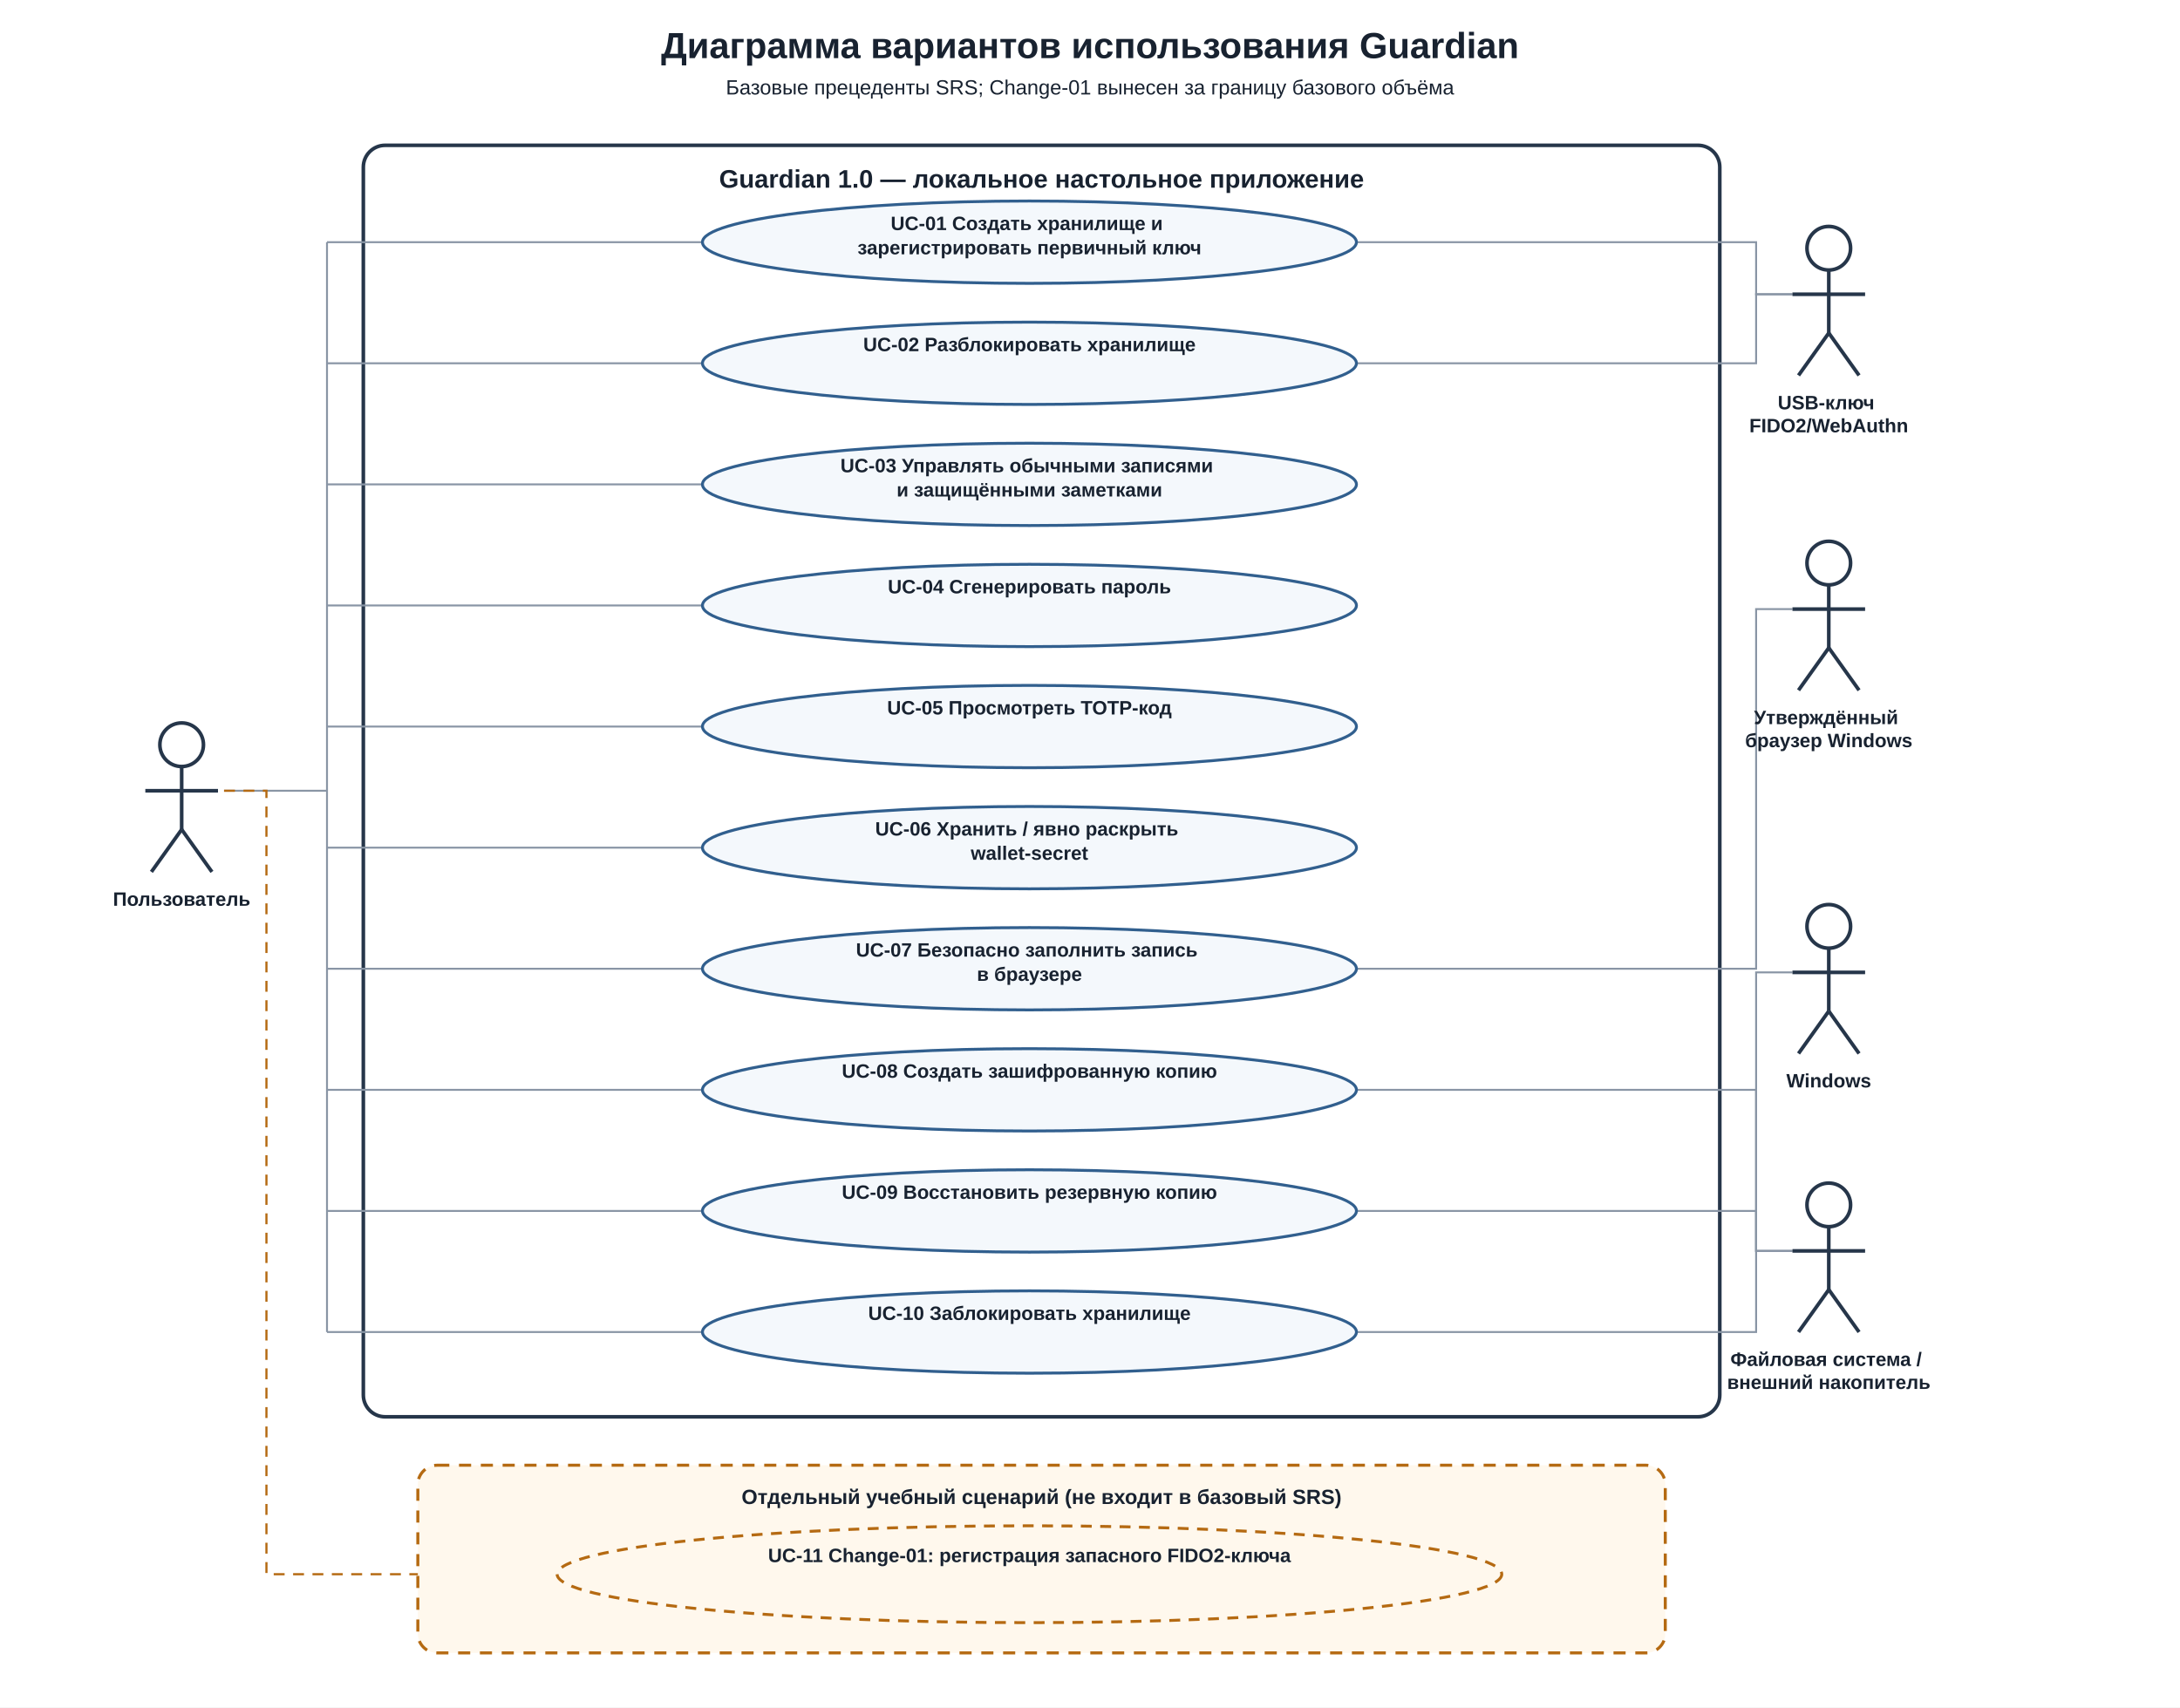
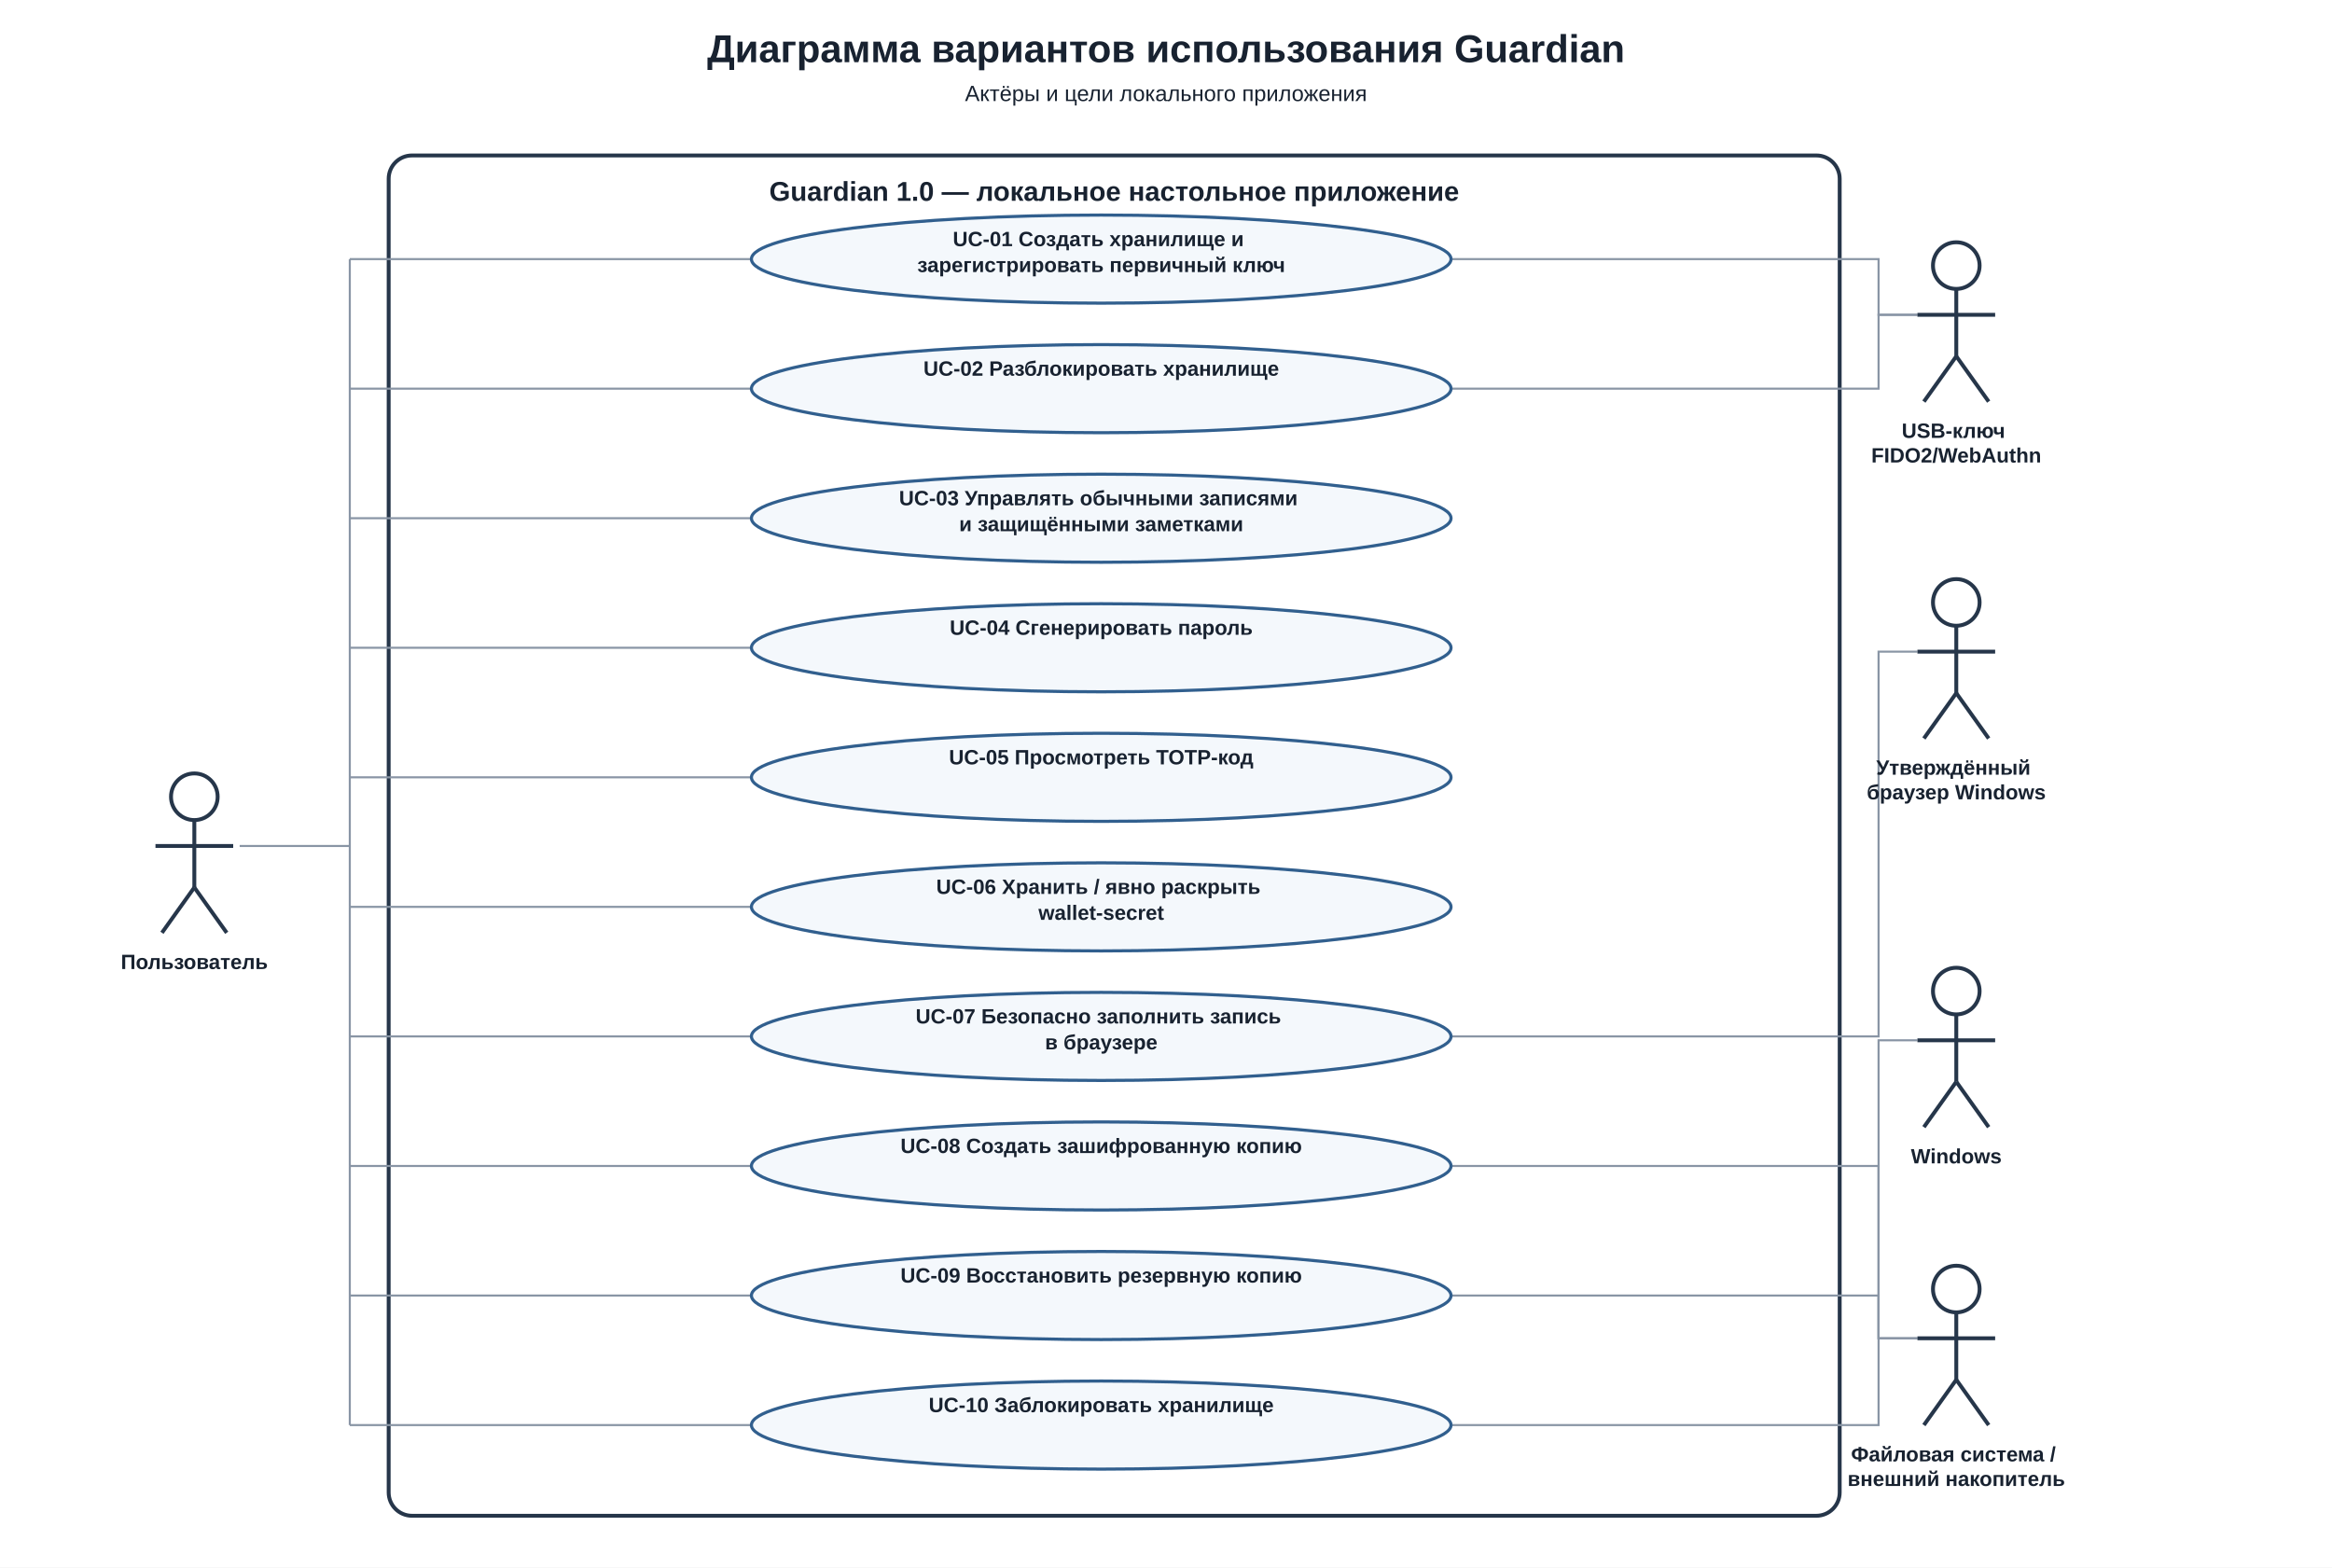
- <svg xmlns="http://www.w3.org/2000/svg" width="1800" height="1410" viewBox="0 0 1800 1410">
+ <svg xmlns="http://www.w3.org/2000/svg" width="1800" height="1210" viewBox="0 0 1800 1210">
  <defs>
    <marker id="arrow" markerWidth="10" markerHeight="8" refX="9" refY="4" orient="auto">
      <path d="M0,0 L10,4 L0,8 z" fill="#26364a" />
    </marker>
    <marker id="openArrow" markerWidth="12" markerHeight="10" refX="11" refY="5" orient="auto">
      <path d="M1,1 L11,5 L1,9" fill="none" stroke="#48576a" stroke-width="1.5" />
    </marker>
    <style>
    text { font-family: Arial, 'DejaVu Sans', sans-serif; fill: #182230; }
    .title { font-size: 30px; font-weight: 700; }
    .subtitle { font-size: 17px; fill: #566579; }
    .lane { font-size: 20px; font-weight: 700; fill: #26364a; }
    .label { font-size: 18px; }
    .small { font-size: 15px; }
    .tiny { font-size: 13px; }
  </style>
  </defs>
  <rect width="100%" height="100%" fill="#ffffff" />
  <text x="900.0" y="48" text-anchor="middle" class="title">Диаграмма вариантов использования Guardian</text>
-   <text x="900.0" y="78" text-anchor="middle" font-size="17" font-weight="400" fill="#566579">Базовые прецеденты SRS; Change-01 вынесен за границу базового объёма</text>
+   <text x="900.0" y="78" text-anchor="middle" font-size="17" font-weight="400" fill="#566579">Актёры и цели локального приложения</text>
  <rect x="300" y="120" width="1120" height="1050" rx="18" fill="#fff" stroke="#26364a" stroke-width="3" />
  <text x="860" y="155" text-anchor="middle" font-size="21" font-weight="700" fill="#182230">Guardian 1.0 — локальное настольное приложение</text>
  <path d="M 185 653 L 270 653 L 270 200 L 270 1100" fill="none" stroke="#8995a5" stroke-width="1.6" />
  <path d="M 270 200 L 580 200" fill="none" stroke="#8995a5" stroke-width="1.6" />
  <path d="M 270 300 L 580 300" fill="none" stroke="#8995a5" stroke-width="1.6" />
  <path d="M 270 400 L 580 400" fill="none" stroke="#8995a5" stroke-width="1.6" />
  <path d="M 270 500 L 580 500" fill="none" stroke="#8995a5" stroke-width="1.6" />
  <path d="M 270 600 L 580 600" fill="none" stroke="#8995a5" stroke-width="1.6" />
  <path d="M 270 700 L 580 700" fill="none" stroke="#8995a5" stroke-width="1.6" />
  <path d="M 270 800 L 580 800" fill="none" stroke="#8995a5" stroke-width="1.6" />
  <path d="M 270 900 L 580 900" fill="none" stroke="#8995a5" stroke-width="1.6" />
  <path d="M 270 1000 L 580 1000" fill="none" stroke="#8995a5" stroke-width="1.6" />
  <path d="M 270 1100 L 580 1100" fill="none" stroke="#8995a5" stroke-width="1.6" />
  <path d="M 1480 243 L 1450 243 L 1450 200 L 1120 200" fill="none" stroke="#8995a5" stroke-width="1.6" />
  <path d="M 1480 243 L 1450 243 L 1450 300 L 1120 300" fill="none" stroke="#8995a5" stroke-width="1.6" />
  <path d="M 1480 503 L 1450 503 L 1450 800 L 1120 800" fill="none" stroke="#8995a5" stroke-width="1.6" />
  <path d="M 1480 803 L 1450 803 L 1450 1100 L 1120 1100" fill="none" stroke="#8995a5" stroke-width="1.6" />
  <path d="M 1480 1033 L 1450 1033 L 1450 900 L 1120 900" fill="none" stroke="#8995a5" stroke-width="1.6" />
  <path d="M 1480 1033 L 1450 1033 L 1450 1000 L 1120 1000" fill="none" stroke="#8995a5" stroke-width="1.6" />
-   <path d="M 185 653 L 220 653 L 220 1300 L 580 1300" fill="none" stroke="#b56a12" stroke-width="1.8" stroke-dasharray="9 7" />
  <ellipse cx="850" cy="200" rx="270" ry="34" fill="#f4f8fc" stroke="#315f8e" stroke-width="2.4" />
  <text x="850" y="190" text-anchor="middle" font-size="16" font-weight="600" fill="#17283b">
    <tspan x="850" dy="0">UC-01 Создать хранилище и</tspan>
    <tspan x="850" dy="20">зарегистрировать первичный ключ</tspan>
  </text>
  <ellipse cx="850" cy="300" rx="270" ry="34" fill="#f4f8fc" stroke="#315f8e" stroke-width="2.4" />
  <text x="850" y="290" text-anchor="middle" font-size="16" font-weight="600" fill="#17283b">
    <tspan x="850" dy="0">UC-02 Разблокировать хранилище</tspan>
  </text>
  <ellipse cx="850" cy="400" rx="270" ry="34" fill="#f4f8fc" stroke="#315f8e" stroke-width="2.4" />
  <text x="850" y="390" text-anchor="middle" font-size="16" font-weight="600" fill="#17283b">
    <tspan x="850" dy="0">UC-03 Управлять обычными записями</tspan>
    <tspan x="850" dy="20">и защищёнными заметками</tspan>
  </text>
  <ellipse cx="850" cy="500" rx="270" ry="34" fill="#f4f8fc" stroke="#315f8e" stroke-width="2.4" />
  <text x="850" y="490" text-anchor="middle" font-size="16" font-weight="600" fill="#17283b">
    <tspan x="850" dy="0">UC-04 Сгенерировать пароль</tspan>
  </text>
  <ellipse cx="850" cy="600" rx="270" ry="34" fill="#f4f8fc" stroke="#315f8e" stroke-width="2.4" />
  <text x="850" y="590" text-anchor="middle" font-size="16" font-weight="600" fill="#17283b">
    <tspan x="850" dy="0">UC-05 Просмотреть TOTP-код</tspan>
  </text>
  <ellipse cx="850" cy="700" rx="270" ry="34" fill="#f4f8fc" stroke="#315f8e" stroke-width="2.4" />
  <text x="850" y="690" text-anchor="middle" font-size="16" font-weight="600" fill="#17283b">
    <tspan x="850" dy="0">UC-06 Хранить / явно раскрыть</tspan>
    <tspan x="850" dy="20">wallet-secret</tspan>
  </text>
  <ellipse cx="850" cy="800" rx="270" ry="34" fill="#f4f8fc" stroke="#315f8e" stroke-width="2.4" />
  <text x="850" y="790" text-anchor="middle" font-size="16" font-weight="600" fill="#17283b">
    <tspan x="850" dy="0">UC-07 Безопасно заполнить запись</tspan>
    <tspan x="850" dy="20">в браузере</tspan>
  </text>
  <ellipse cx="850" cy="900" rx="270" ry="34" fill="#f4f8fc" stroke="#315f8e" stroke-width="2.4" />
  <text x="850" y="890" text-anchor="middle" font-size="16" font-weight="600" fill="#17283b">
    <tspan x="850" dy="0">UC-08 Создать зашифрованную копию</tspan>
  </text>
  <ellipse cx="850" cy="1000" rx="270" ry="34" fill="#f4f8fc" stroke="#315f8e" stroke-width="2.4" />
  <text x="850" y="990" text-anchor="middle" font-size="16" font-weight="600" fill="#17283b">
    <tspan x="850" dy="0">UC-09 Восстановить резервную копию</tspan>
  </text>
  <ellipse cx="850" cy="1100" rx="270" ry="34" fill="#f4f8fc" stroke="#315f8e" stroke-width="2.4" />
  <text x="850" y="1090" text-anchor="middle" font-size="16" font-weight="600" fill="#17283b">
    <tspan x="850" dy="0">UC-10 Заблокировать хранилище</tspan>
  </text>
  <circle cx="150" cy="615" r="18" fill="#fff" stroke="#26364a" stroke-width="3" />
  <line x1="150" y1="633" x2="150" y2="685" stroke="#26364a" stroke-width="3" />
  <line x1="120" y1="653" x2="180" y2="653" stroke="#26364a" stroke-width="3" />
  <line x1="150" y1="685" x2="125" y2="720" stroke="#26364a" stroke-width="3" />
  <line x1="150" y1="685" x2="175" y2="720" stroke="#26364a" stroke-width="3" />
  <text x="150" y="748" text-anchor="middle" font-size="16" font-weight="700" fill="#182230">
    <tspan x="150" dy="0">Пользователь</tspan>
  </text>
  <circle cx="1510" cy="205" r="18" fill="#fff" stroke="#26364a" stroke-width="3" />
  <line x1="1510" y1="223" x2="1510" y2="275" stroke="#26364a" stroke-width="3" />
  <line x1="1480" y1="243" x2="1540" y2="243" stroke="#26364a" stroke-width="3" />
  <line x1="1510" y1="275" x2="1485" y2="310" stroke="#26364a" stroke-width="3" />
  <line x1="1510" y1="275" x2="1535" y2="310" stroke="#26364a" stroke-width="3" />
  <text x="1510" y="338" text-anchor="middle" font-size="16" font-weight="700" fill="#182230">
    <tspan x="1510" dy="0">USB-ключ</tspan>
    <tspan x="1510" dy="19">FIDO2/WebAuthn</tspan>
  </text>
  <circle cx="1510" cy="465" r="18" fill="#fff" stroke="#26364a" stroke-width="3" />
  <line x1="1510" y1="483" x2="1510" y2="535" stroke="#26364a" stroke-width="3" />
  <line x1="1480" y1="503" x2="1540" y2="503" stroke="#26364a" stroke-width="3" />
  <line x1="1510" y1="535" x2="1485" y2="570" stroke="#26364a" stroke-width="3" />
  <line x1="1510" y1="535" x2="1535" y2="570" stroke="#26364a" stroke-width="3" />
  <text x="1510" y="598" text-anchor="middle" font-size="16" font-weight="700" fill="#182230">
    <tspan x="1510" dy="0">Утверждённый</tspan>
    <tspan x="1510" dy="19">браузер Windows</tspan>
  </text>
  <circle cx="1510" cy="765" r="18" fill="#fff" stroke="#26364a" stroke-width="3" />
  <line x1="1510" y1="783" x2="1510" y2="835" stroke="#26364a" stroke-width="3" />
  <line x1="1480" y1="803" x2="1540" y2="803" stroke="#26364a" stroke-width="3" />
  <line x1="1510" y1="835" x2="1485" y2="870" stroke="#26364a" stroke-width="3" />
  <line x1="1510" y1="835" x2="1535" y2="870" stroke="#26364a" stroke-width="3" />
  <text x="1510" y="898" text-anchor="middle" font-size="16" font-weight="700" fill="#182230">
    <tspan x="1510" dy="0">Windows</tspan>
  </text>
  <circle cx="1510" cy="995" r="18" fill="#fff" stroke="#26364a" stroke-width="3" />
  <line x1="1510" y1="1013" x2="1510" y2="1065" stroke="#26364a" stroke-width="3" />
  <line x1="1480" y1="1033" x2="1540" y2="1033" stroke="#26364a" stroke-width="3" />
  <line x1="1510" y1="1065" x2="1485" y2="1100" stroke="#26364a" stroke-width="3" />
  <line x1="1510" y1="1065" x2="1535" y2="1100" stroke="#26364a" stroke-width="3" />
  <text x="1510" y="1128" text-anchor="middle" font-size="16" font-weight="700" fill="#182230">
    <tspan x="1510" dy="0">Файловая система /</tspan>
    <tspan x="1510" dy="19">внешний накопитель</tspan>
  </text>
-   <rect x="345" y="1210" width="1030" height="155" rx="16" fill="#fff8ed" stroke="#b56a12" stroke-width="2.5" stroke-dasharray="10 8" />
-   <text x="860" y="1242" text-anchor="middle" font-size="17" font-weight="700" fill="#8a4b08">Отдельный учебный сценарий (не входит в базовый SRS)</text>
-   <ellipse cx="850" cy="1300" rx="390" ry="40" fill="#fff8ed" stroke="#b56a12" stroke-width="2.4" stroke-dasharray="9 7" />
-   <text x="850" y="1290" text-anchor="middle" font-size="16" font-weight="600" fill="#17283b">
-     <tspan x="850" dy="0">UC-11 Change-01: регистрация запасного FIDO2-ключа</tspan>
-   </text>
</svg>
